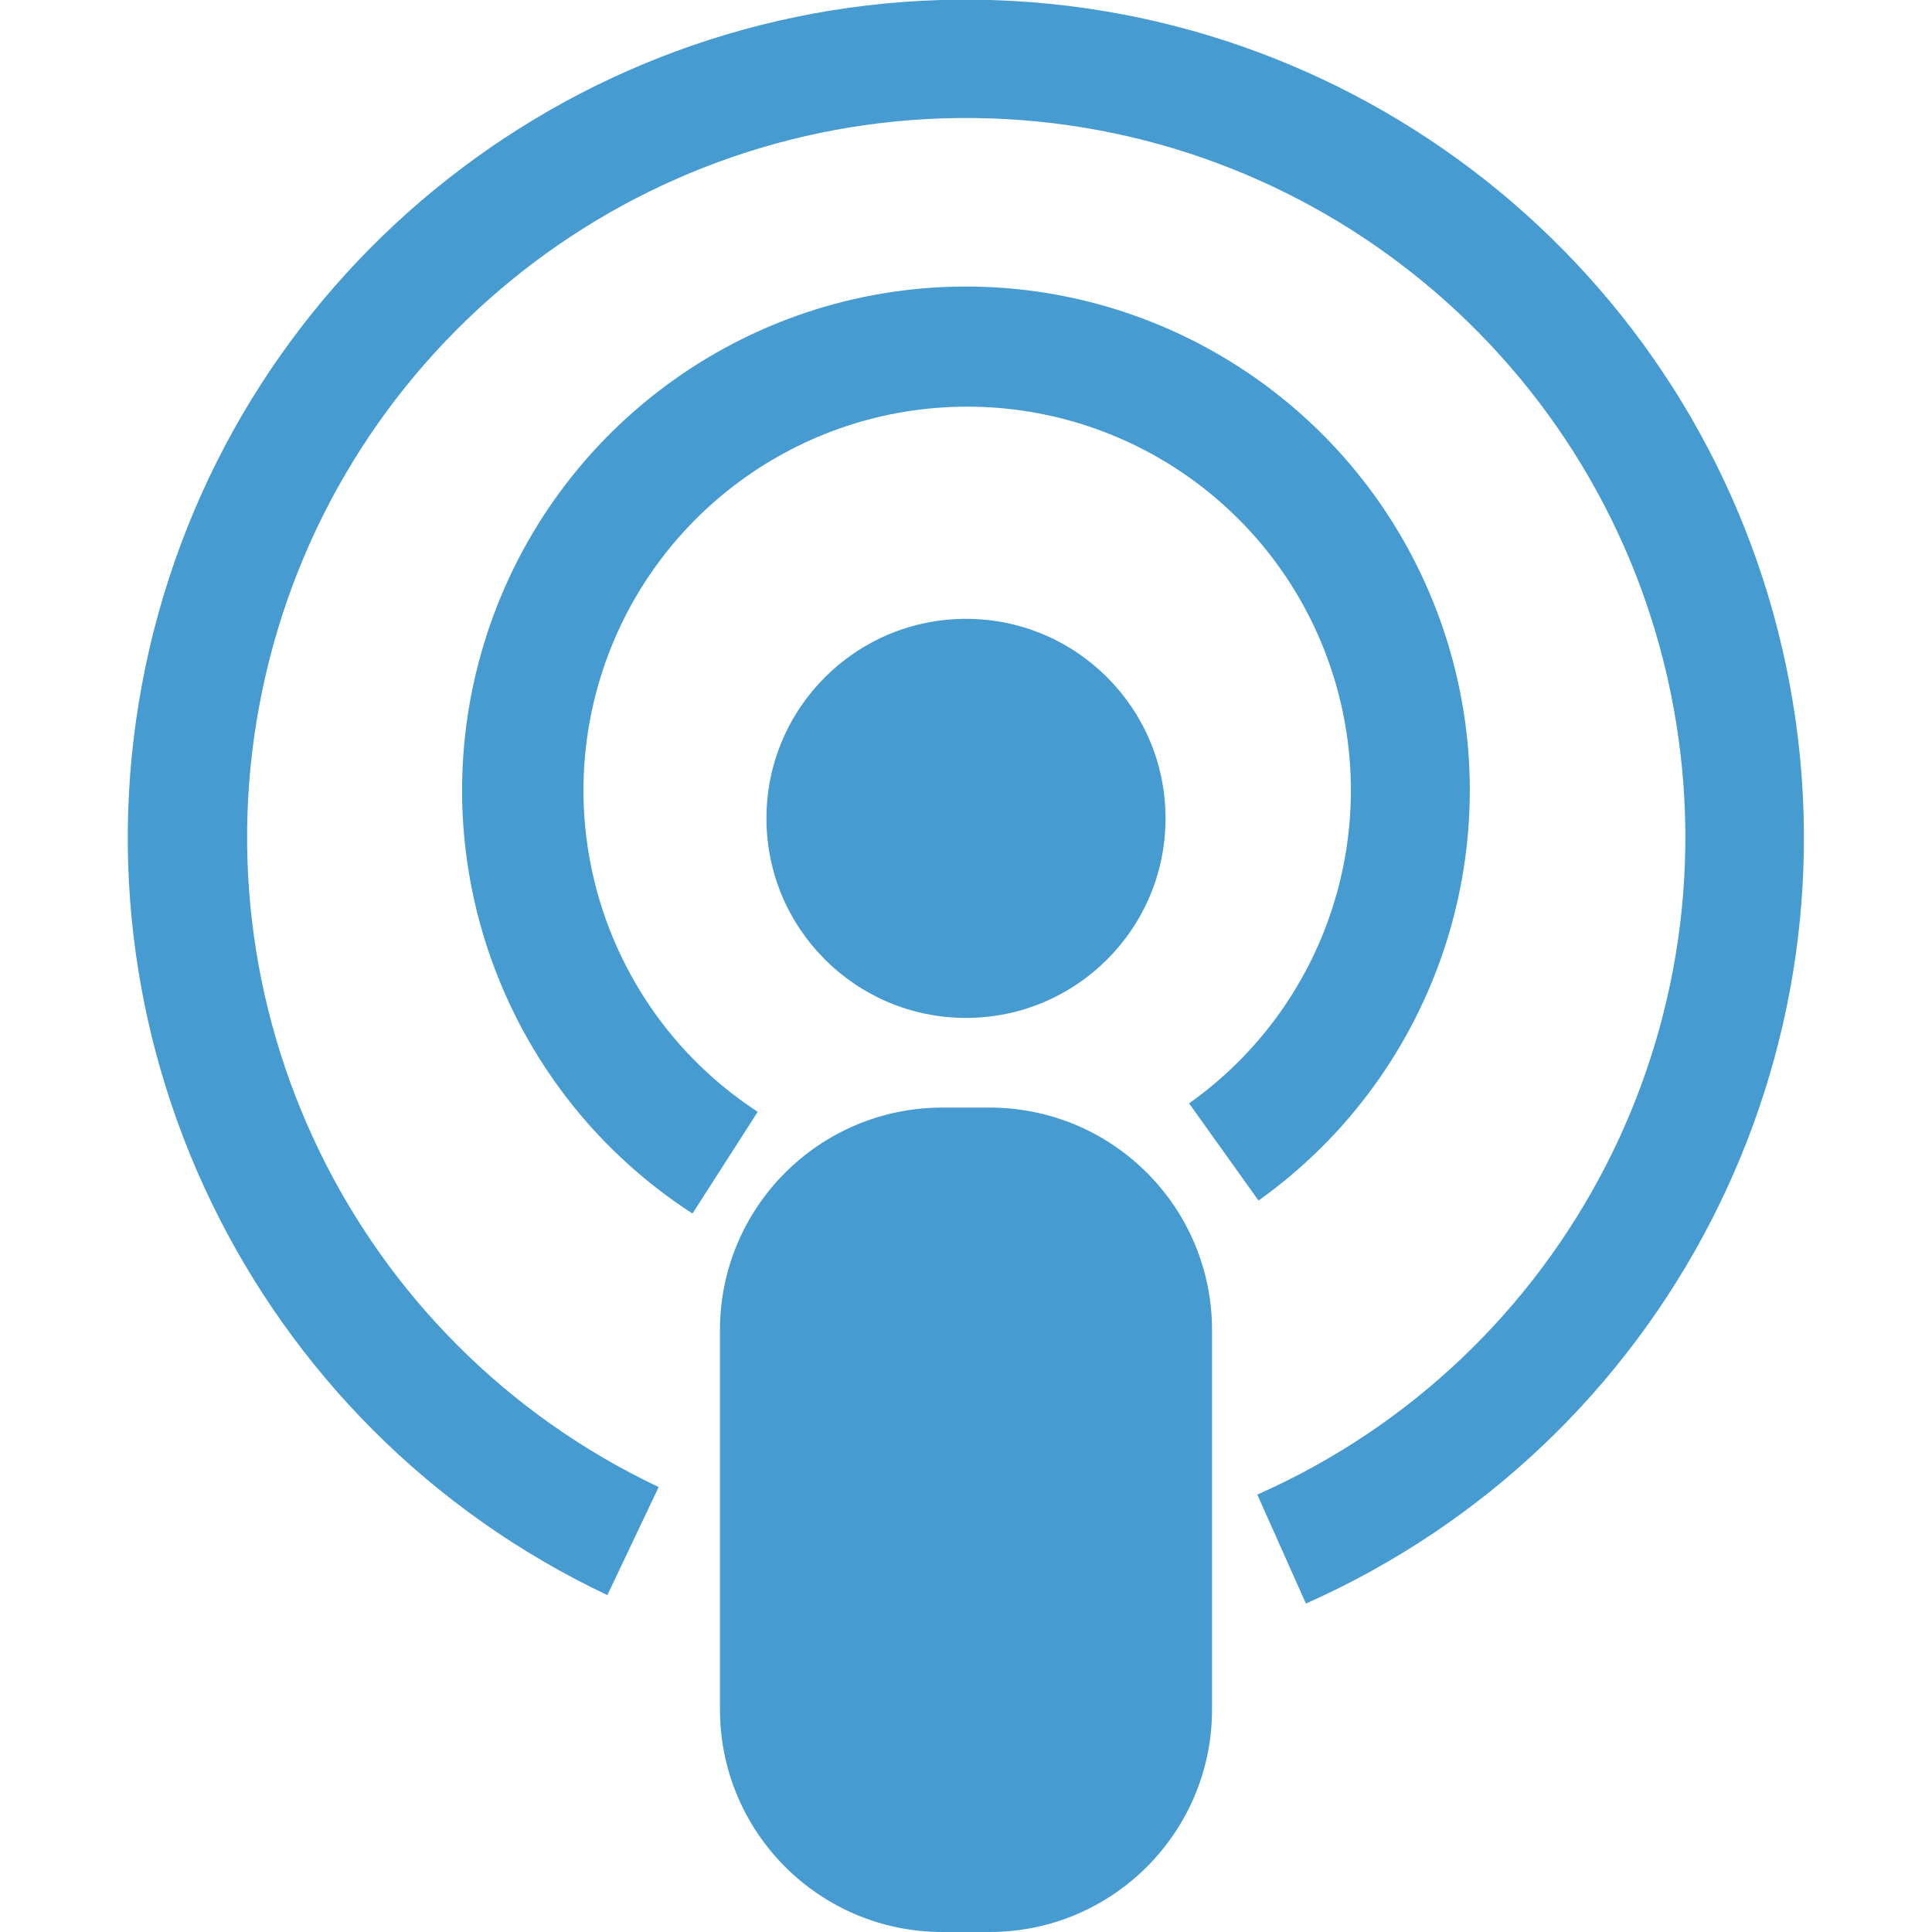
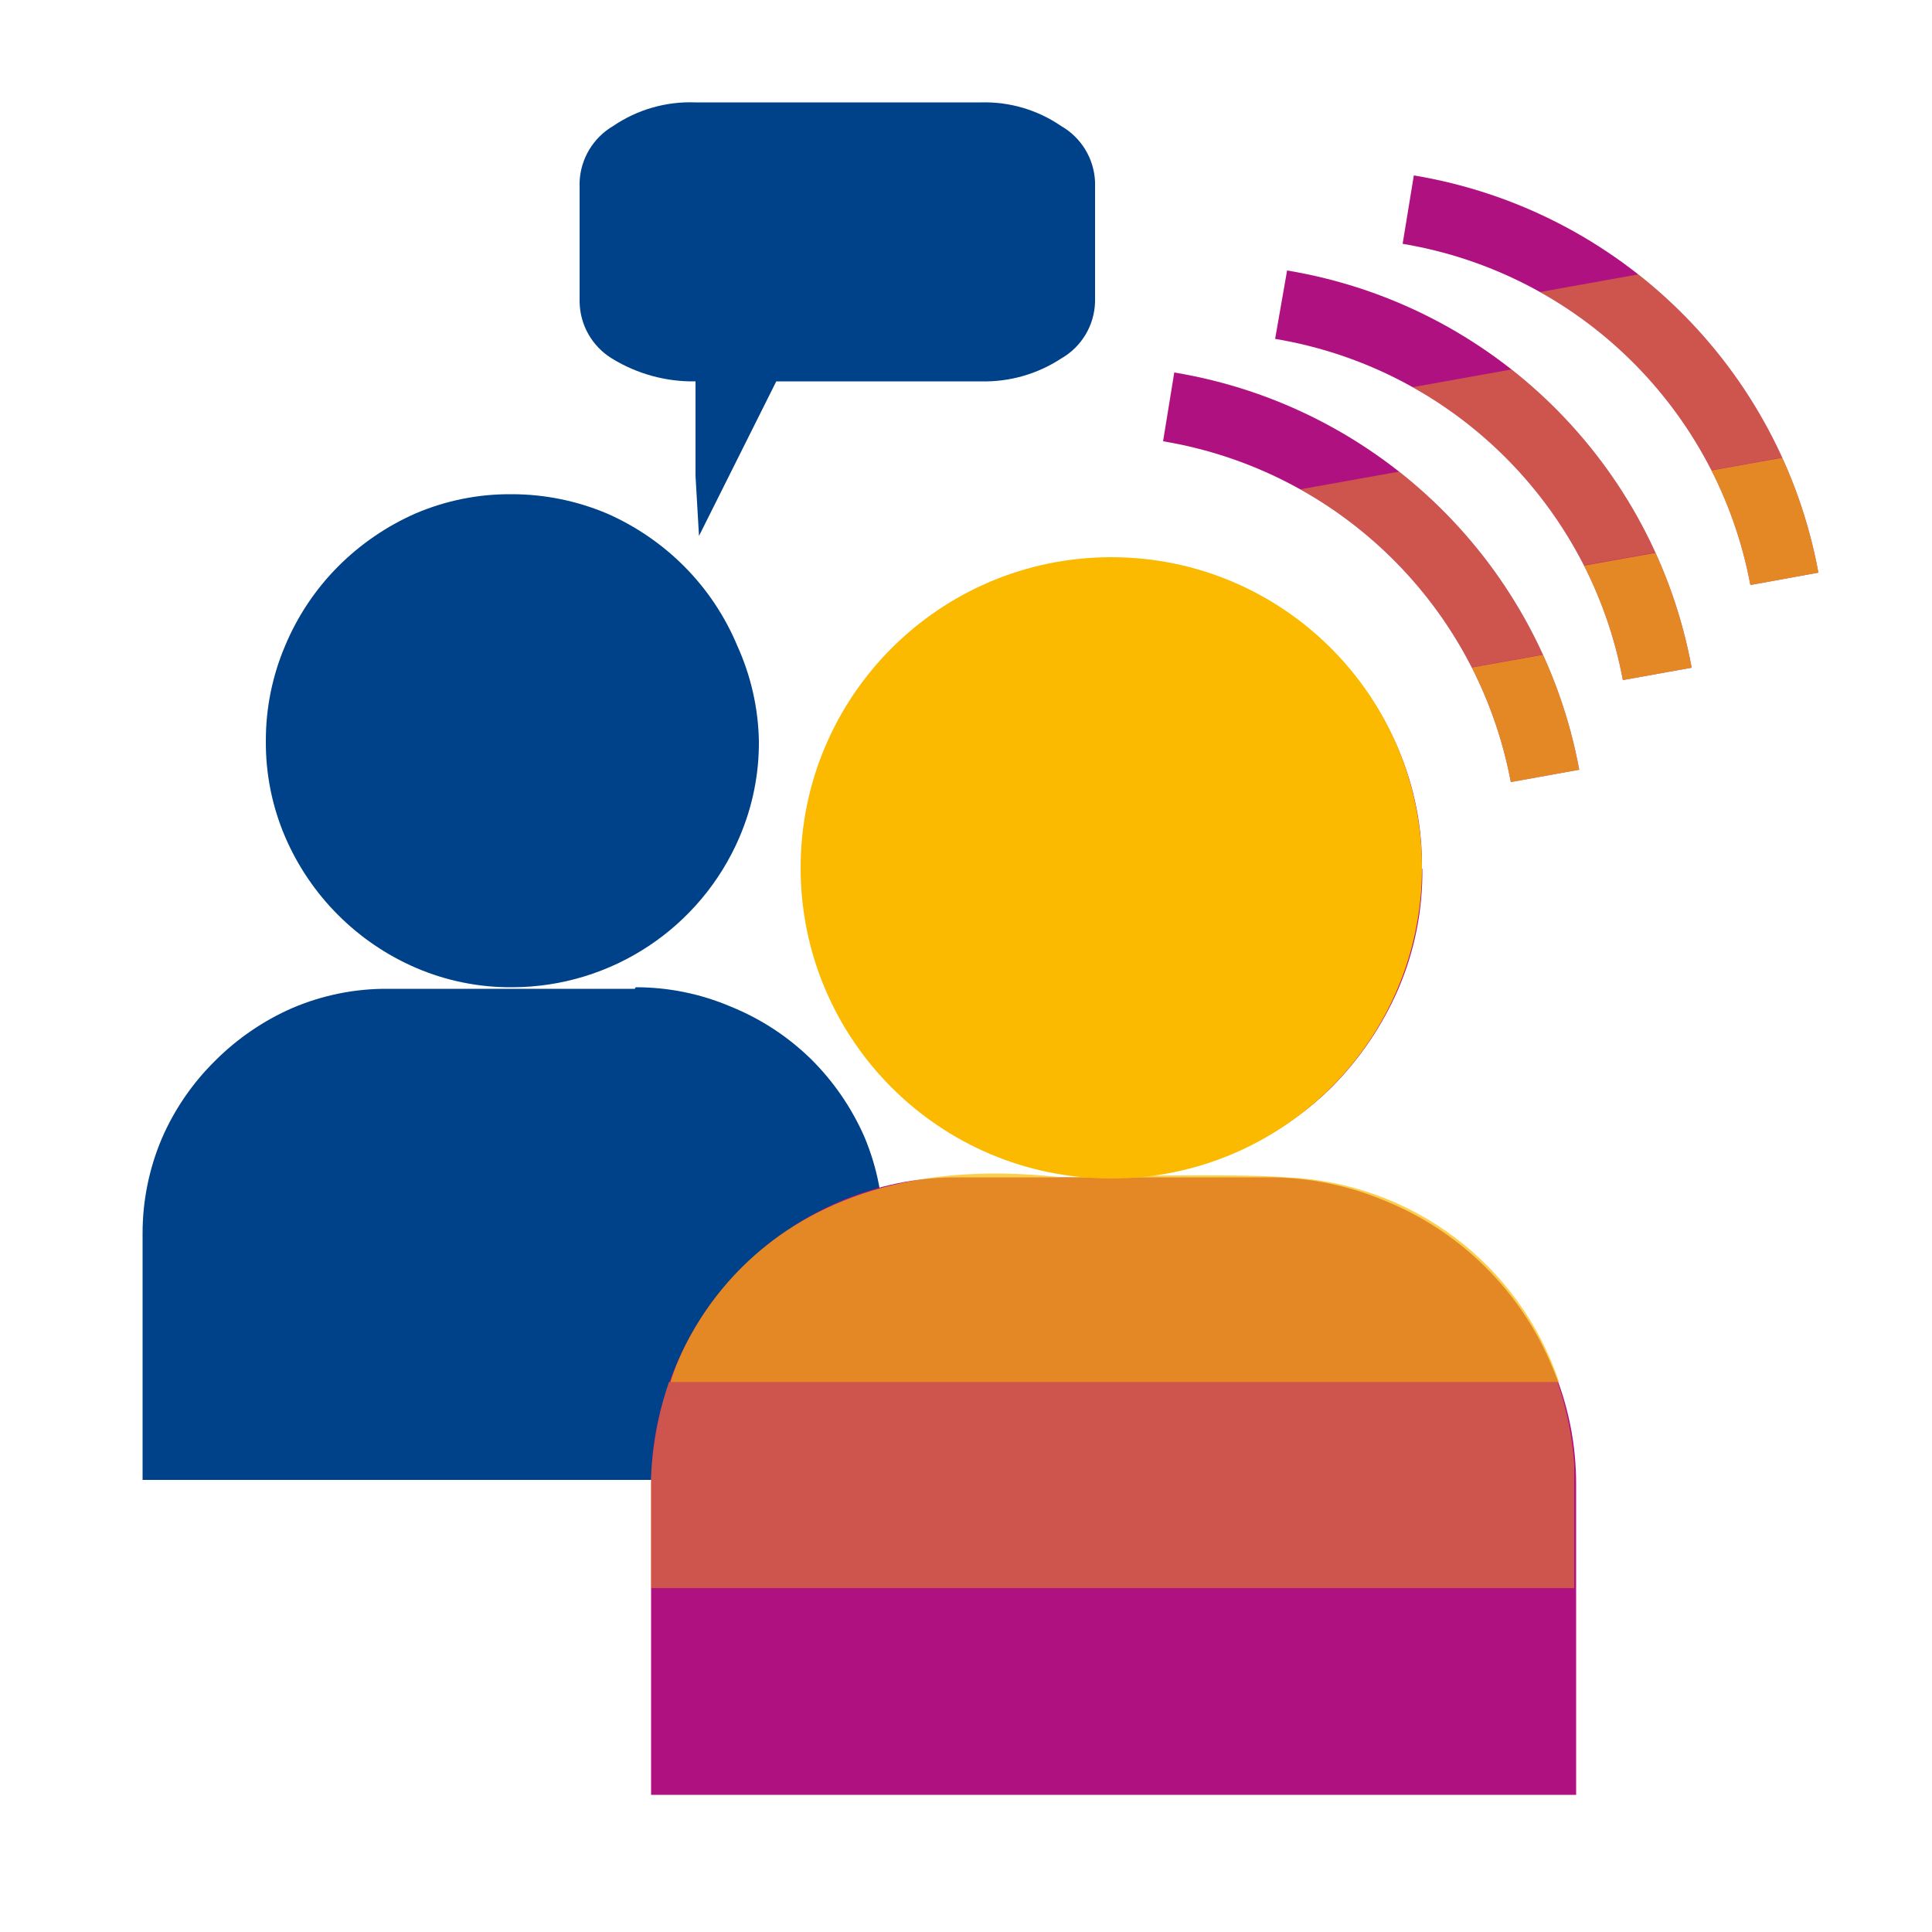
- <svg xmlns="http://www.w3.org/2000/svg" viewBox="0 0 64 64">
-   <g fill="#469cd1">
-     <circle cx="32" cy="27.11" r="6.61" />
-     <rect height="27.31" rx="7.37" width="16.3" x="23.85" y="36.69" />
-     <path d="m43.26 53.12-1.61-3.61a23.82 23.82 0 1 0 -19.83-.25l-1.7 3.58a27.76 27.76 0 1 1 23.14.28z" />
+ <svg xmlns="http://www.w3.org/2000/svg" id="Ebene_1" data-name="Ebene 1" viewBox="0 0 50 50">
+   <defs>
+     <style>.cls-1{fill:none;}.cls-2{fill:#004289;}.cls-3{fill:#af1280;}.cls-4,.cls-5,.cls-6{fill:#fbba00;}.cls-4{opacity:0.4;}.cls-5{opacity:0.7;}.cls-7{clip-path:url(#clip-path);}.cls-8{clip-path:url(#clip-path-2);}.cls-9{clip-path:url(#clip-path-3);}</style>
+     <clipPath id="clip-path">
+       <path class="cls-1" d="M42,17.6a11,11,0,0,0-9-8.83L33.31,7A12.77,12.77,0,0,1,43.78,17.28Z" />
+     </clipPath>
+     <clipPath id="clip-path-2">
+       <path class="cls-1" d="M45.3,15.14a11,11,0,0,0-9-8.83l.29-1.77A12.77,12.77,0,0,1,47.06,14.82Z" />
+     </clipPath>
+     <clipPath id="clip-path-3">
+       <path class="cls-1" d="M39.1,20.24a11,11,0,0,0-9-8.82l.29-1.78A12.78,12.78,0,0,1,40.87,19.92Z" />
+     </clipPath>
+   </defs>
+   <path class="cls-2" d="M18,12.32V9.87a4,4,0,0,1-2.16-.59A1.75,1.75,0,0,1,15,7.81V4.71a1.76,1.76,0,0,1,.87-1.45A3.54,3.54,0,0,1,18,2.65h7.39a3.49,3.49,0,0,1,2.07.61,1.75,1.75,0,0,1,.88,1.45v3.1a1.74,1.74,0,0,1-.88,1.47,3.62,3.62,0,0,1-2.07.59l-5.3,0-2,4Z" />
+   <path class="cls-2" d="M16.45,25.55a6.25,6.25,0,0,1,2.46.5A6.41,6.41,0,0,1,21,27.42a6.54,6.54,0,0,1,1.37,2,6.26,6.26,0,0,1,.49,2.47V38.3H3.69V31.93a6.27,6.27,0,0,1,.5-2.47,6.37,6.37,0,0,1,1.37-2,6.51,6.51,0,0,1,2-1.37,6.19,6.19,0,0,1,2.49-.5h6.38Zm3.19-6.38a6.19,6.19,0,0,1-.5,2.49,6.41,6.41,0,0,1-5.88,3.89,6.19,6.19,0,0,1-2.49-.5,6.48,6.48,0,0,1-3.39-3.39,6.19,6.19,0,0,1-.5-2.49,6.25,6.25,0,0,1,.5-2.46,6.41,6.41,0,0,1,1.37-2.05,6.56,6.56,0,0,1,2-1.37,6.19,6.19,0,0,1,2.49-.5,6.34,6.34,0,0,1,2.47.5,6.54,6.54,0,0,1,2,1.37,6.41,6.41,0,0,1,1.37,2.05A6.25,6.25,0,0,1,19.64,19.17Z" />
+   <path class="cls-3" d="M32.81,30.47a7.76,7.76,0,0,1,3.09.63,7.88,7.88,0,0,1,4.27,4.27,7.71,7.71,0,0,1,.62,3.08v8H16.85v-8a7.72,7.72,0,0,1,.63-3.08,7.88,7.88,0,0,1,1.71-2.56,8.13,8.13,0,0,1,2.53-1.71,7.62,7.62,0,0,1,3.11-.63h8Zm4-8a7.66,7.66,0,0,1-.62,3.12,8.31,8.31,0,0,1-1.71,2.53,8,8,0,0,1-2.56,1.71,7.75,7.75,0,0,1-3.09.62,7.61,7.61,0,0,1-3.11-.62,8.13,8.13,0,0,1-2.53-1.71,8,8,0,0,1-1.71-2.53,7.94,7.94,0,0,1,0-6.2,7.88,7.88,0,0,1,1.71-2.56,8,8,0,0,1,2.53-1.71,7.62,7.62,0,0,1,3.11-.63,7.76,7.76,0,0,1,3.09.63,7.88,7.88,0,0,1,2.56,1.71,8.21,8.21,0,0,1,1.71,2.56A7.67,7.67,0,0,1,36.8,22.49Z" />
+   <path class="cls-4" d="M16.84,40.94V38.58a8.93,8.93,0,0,1,.47-2.81h23a8.53,8.53,0,0,1,.43,2.12c0,.72,0,3.21,0,3.21H16.84Z" />
+   <path class="cls-5" d="M40.35,35.77h-23s1.66-6.26,10.12-5.3c0,0,4.38-.12,5.84,0A7.78,7.78,0,0,1,40.35,35.77Z" />
+   <circle class="cls-6" cx="28.76" cy="22.46" r="8.04" />
+   <g class="cls-7">
+     <path class="cls-3" d="M36.14,20.89A8,8,0,0,1,28,17.36a7.75,7.75,0,0,1-1.16-2.92l-1.4-7.86L49,2.36l1.41,7.86a7.72,7.72,0,0,1-.07,3.14,8.11,8.11,0,0,1-3.42,5,7.88,7.88,0,0,1-3,1.16l-3.93.7Z" />
+     <path class="cls-4" d="M50,7.77l.42,2.32a9.19,9.19,0,0,1,0,2.85L27.79,17a8.81,8.81,0,0,1-.8-2c-.15-.7-.58-3.16-.58-3.16L50,7.61Z" />
+     <path class="cls-5" d="M27.79,17l22.69-4.06s-.54,6.46-9,7c0,0-4.29.89-5.74,1A7.79,7.79,0,0,1,27.79,17Z" />
  </g>
-   <path d="m38.2 40a14.76 14.76 0 0 1 -12.4-.15" fill="none" />
-   <path d="m22.94 40.2a16.69 16.69 0 1 1 18.75-.43l-2.3-3.22a12.71 12.71 0 1 0 -14.29.28z" fill="#469cd1" />
+   <g class="cls-8">
+     <path class="cls-3" d="M39.43,18.43a7.94,7.94,0,0,1-3.15-.07,8,8,0,0,1-5-3.46A7.75,7.75,0,0,1,30.16,12l-1.4-7.86L52.32-.1l1.41,7.86a7.72,7.72,0,0,1-.07,3.14,8.11,8.11,0,0,1-3.42,5,7.88,7.88,0,0,1-3,1.16l-3.93.7Z" />
+     <path class="cls-4" d="M53.3,5.31l.42,2.32a9.19,9.19,0,0,1,0,2.85L31.07,14.54a8.81,8.81,0,0,1-.8-2c-.15-.7-.57-3.16-.57-3.16L53.27,5.15Z" />
+     <path class="cls-5" d="M31.07,14.54l22.69-4.06s-.54,6.46-9,7c0,0-4.29.89-5.74,1A7.77,7.77,0,0,1,31.07,14.54Z" />
+   </g>
+   <g class="cls-9">
+     <path class="cls-3" d="M33.23,23.53a8,8,0,0,1-3.15-.07,8.13,8.13,0,0,1-2.82-1.24A8.34,8.34,0,0,1,25.12,20,7.85,7.85,0,0,1,24,17.08L22.56,9.22,46.13,5l1.4,7.86A7.77,7.77,0,0,1,47.46,16a7.92,7.92,0,0,1-1.23,2.82A8.22,8.22,0,0,1,44,21a7.65,7.65,0,0,1-3,1.16l-3.92.7Z" />
+     <path class="cls-4" d="M47.11,10.41l.41,2.33a8.78,8.78,0,0,1,0,2.84L24.87,19.64a9,9,0,0,1-.79-2c-.15-.7-.58-3.16-.58-3.16l23.58-4.22Z" />
+     <path class="cls-5" d="M24.87,19.64l22.69-4.06s-.53,6.46-9,7c0,0-4.28.89-5.74,1A7.8,7.8,0,0,1,24.87,19.64Z" />
+   </g>
</svg>
